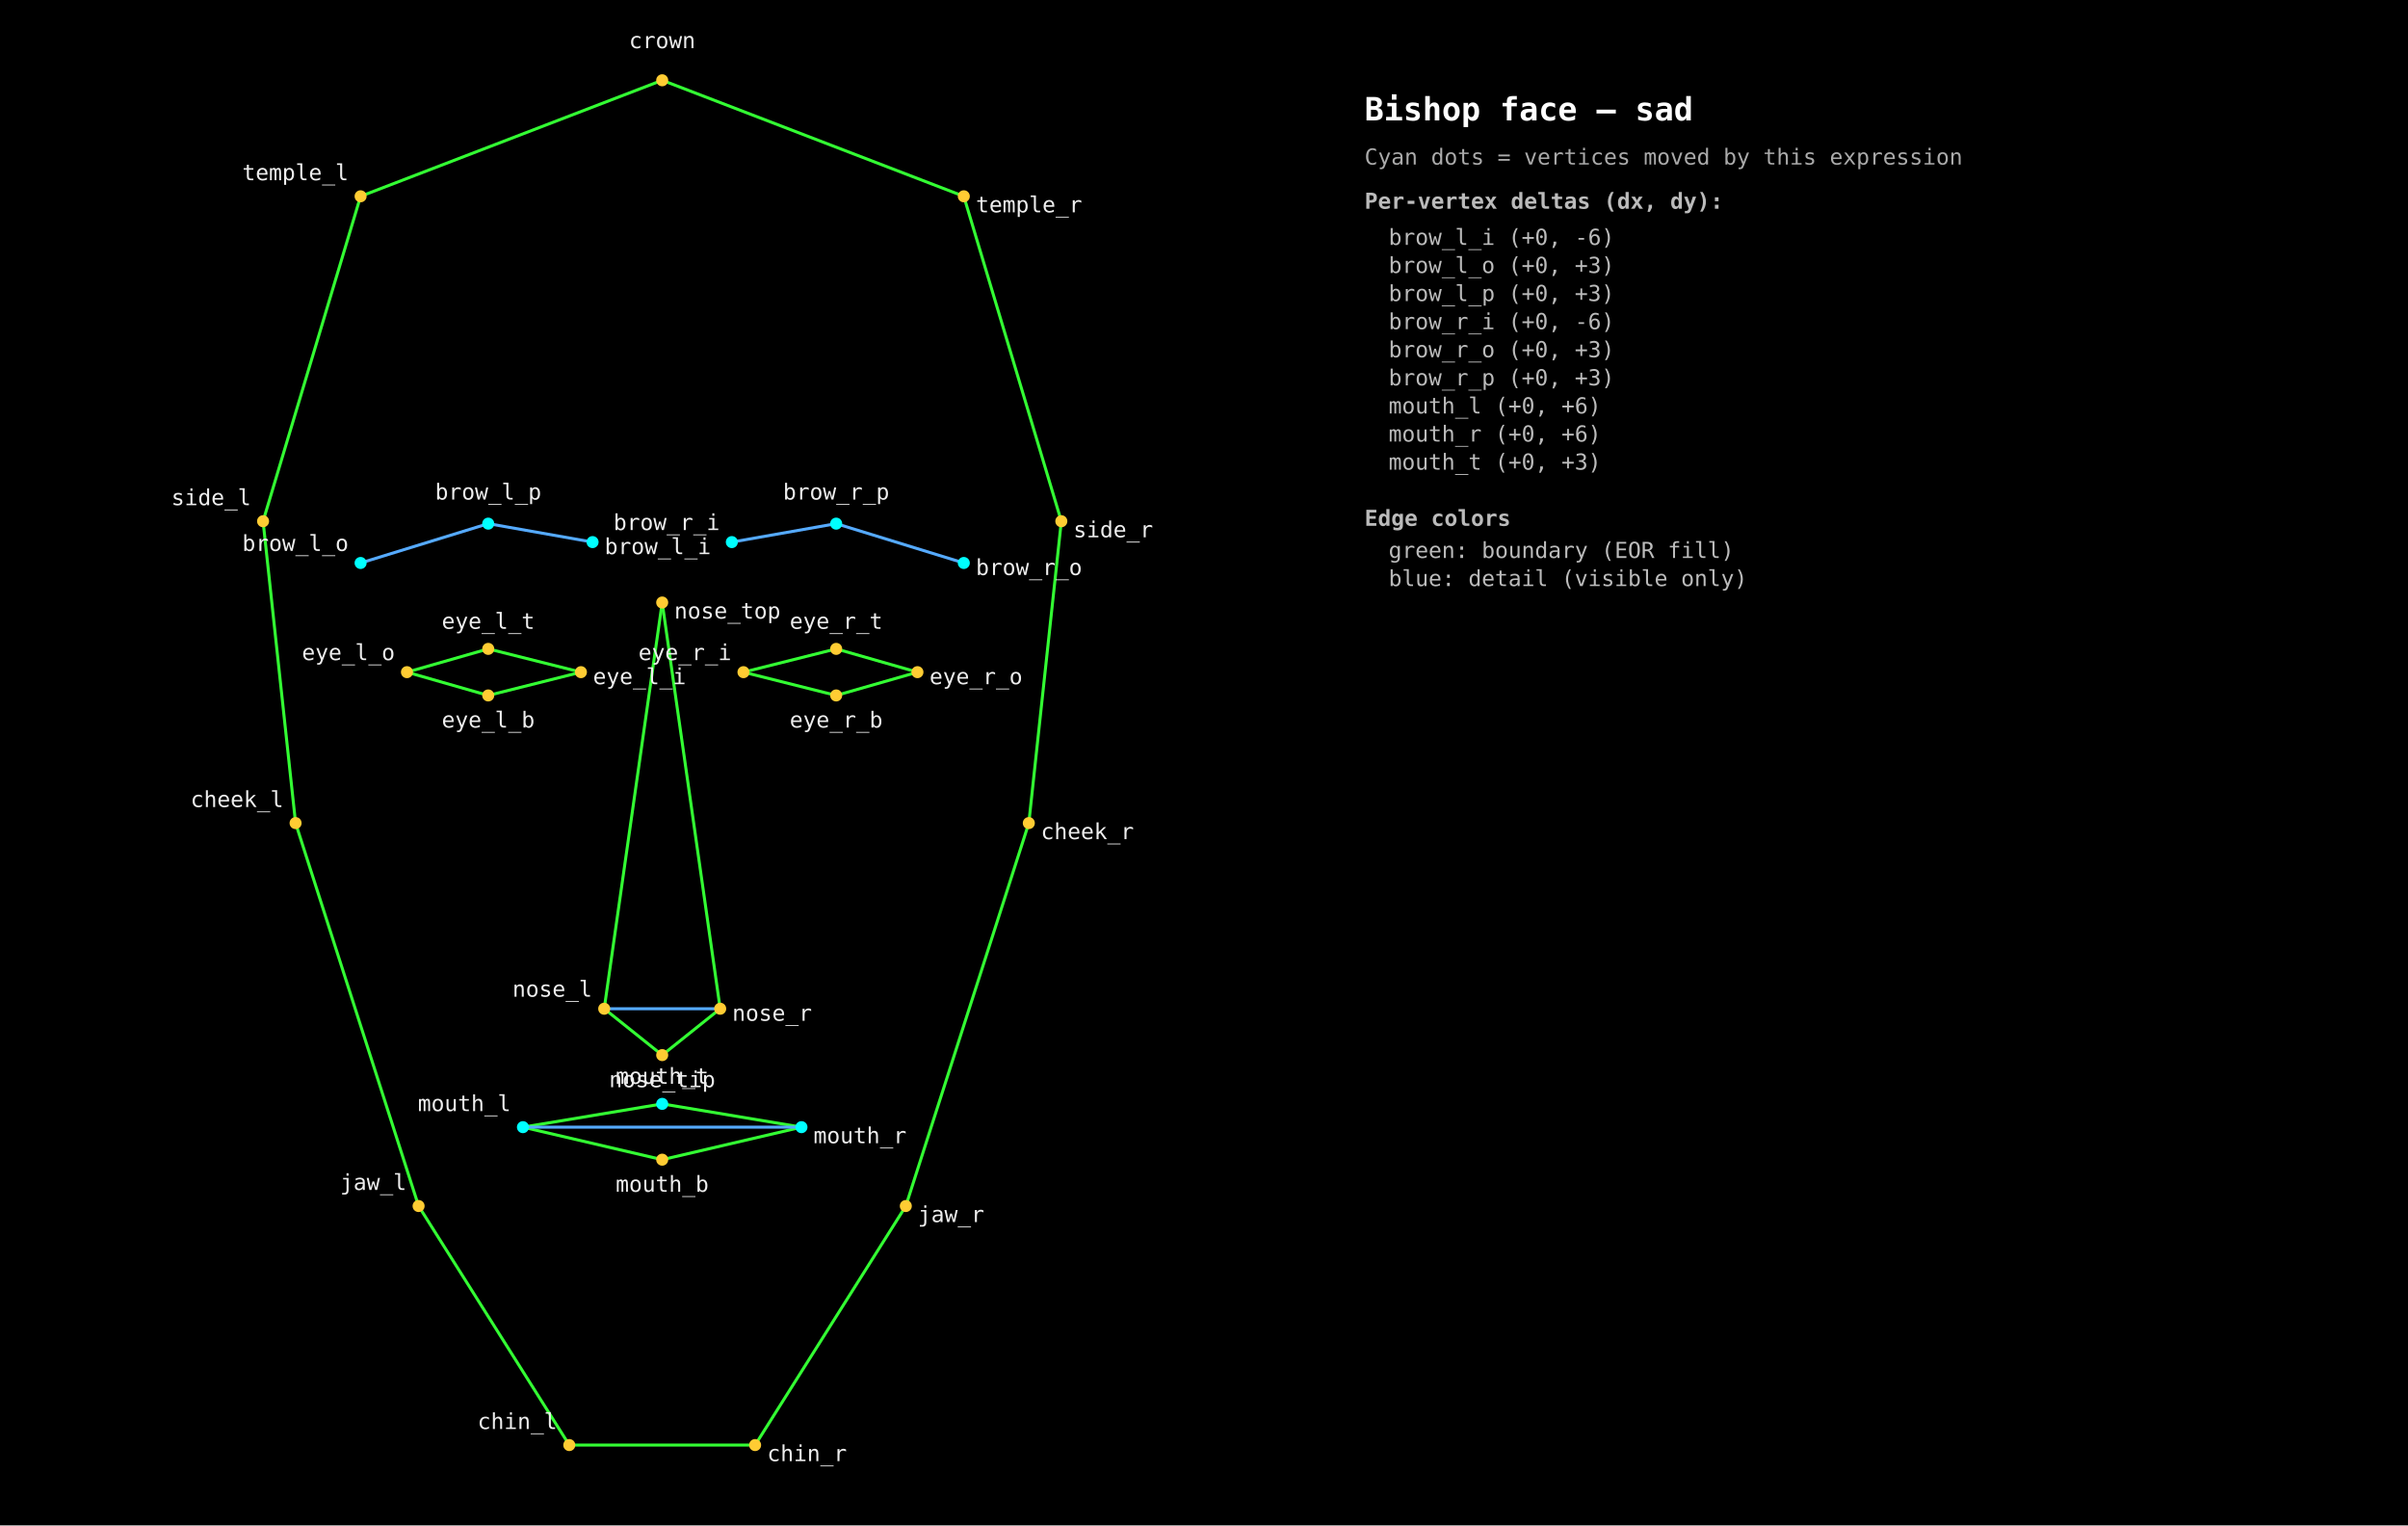
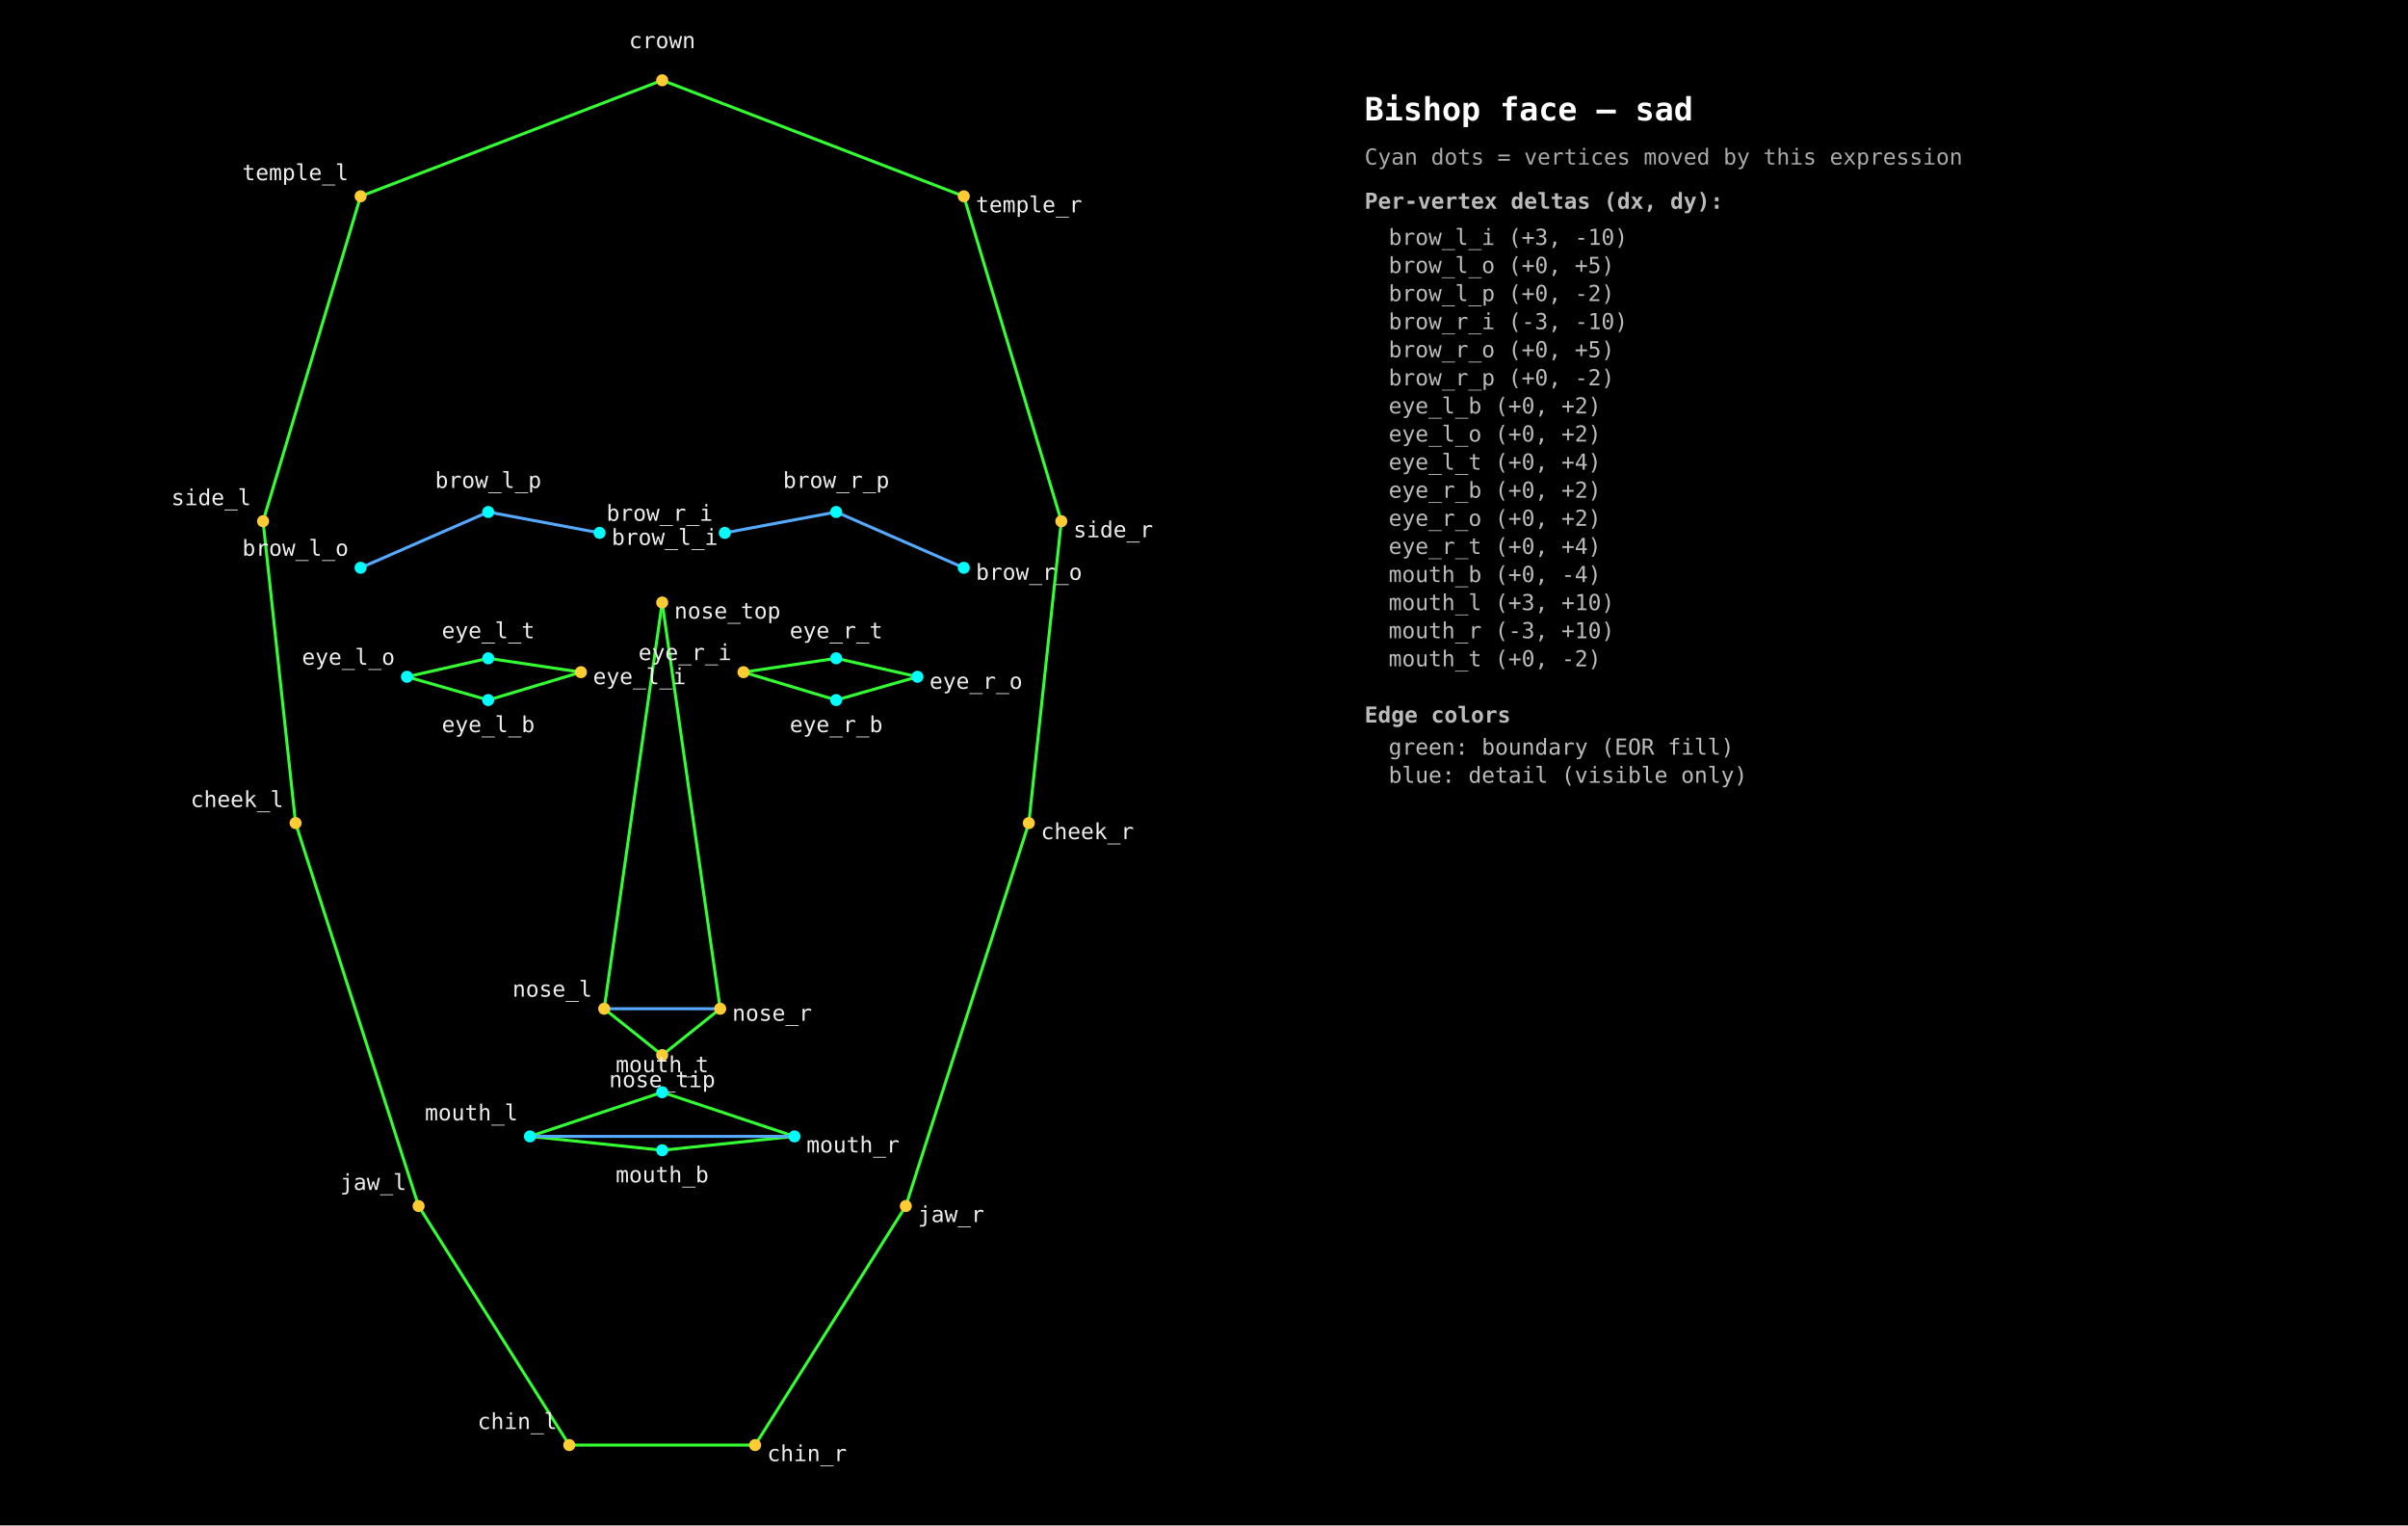
<svg xmlns="http://www.w3.org/2000/svg" width="1200" height="760" viewBox="0 0 1200 760">
  <rect width="100%" height="100%" fill="#000" />
  <style>.bnd{stroke:#3f3;stroke-width:1.5;fill:none}.det{stroke:#5af;stroke-width:1.5;fill:none}.vert{fill:#fc3;stroke:none}.lbl{fill:#eee;font-family:monospace;font-size:11px}.title{fill:#fff;font-family:monospace;font-size:16px;font-weight:bold}.subtitle{fill:#aaa;font-family:monospace;font-size:11px}.legend{fill:#bbb;font-family:monospace;font-size:11px}</style>
  <line class="bnd" x1="330.0" y1="40.0" x2="179.7" y2="97.8" />
  <line class="bnd" x1="179.7" y1="97.8" x2="131.1" y2="259.7" />
  <line class="bnd" x1="131.1" y1="259.7" x2="147.3" y2="410.1" />
  <line class="bnd" x1="147.3" y1="410.1" x2="208.6" y2="600.9" />
  <line class="bnd" x1="208.6" y1="600.9" x2="283.7" y2="720.0" />
  <line class="bnd" x1="283.7" y1="720.0" x2="376.3" y2="720.0" />
  <line class="bnd" x1="376.3" y1="720.0" x2="451.4" y2="600.9" />
  <line class="bnd" x1="451.4" y1="600.9" x2="512.7" y2="410.1" />
  <line class="bnd" x1="512.7" y1="410.1" x2="528.9" y2="259.7" />
  <line class="bnd" x1="528.9" y1="259.7" x2="480.3" y2="97.8" />
  <line class="bnd" x1="480.3" y1="97.8" x2="330.0" y2="40.0" />
-   <line class="det" x1="179.7" y1="280.5" x2="243.3" y2="260.9" />
-   <line class="det" x1="243.3" y1="260.9" x2="295.3" y2="270.1" />
-   <line class="det" x1="364.7" y1="270.1" x2="416.7" y2="260.9" />
-   <line class="det" x1="416.7" y1="260.9" x2="480.3" y2="280.5" />
-   <line class="bnd" x1="202.8" y1="334.9" x2="243.3" y2="323.3" />
-   <line class="bnd" x1="243.3" y1="323.3" x2="289.5" y2="334.9" />
-   <line class="bnd" x1="289.5" y1="334.9" x2="243.3" y2="346.5" />
-   <line class="bnd" x1="243.3" y1="346.5" x2="202.8" y2="334.9" />
-   <line class="bnd" x1="370.5" y1="334.9" x2="416.7" y2="323.3" />
-   <line class="bnd" x1="416.7" y1="323.3" x2="457.2" y2="334.9" />
-   <line class="bnd" x1="457.2" y1="334.9" x2="416.7" y2="346.5" />
-   <line class="bnd" x1="416.7" y1="346.5" x2="370.5" y2="334.9" />
+   <line class="det" x1="179.7" y1="282.9" x2="243.3" y2="255.1" />
+   <line class="det" x1="243.3" y1="255.1" x2="298.8" y2="265.5" />
+   <line class="det" x1="361.2" y1="265.5" x2="416.7" y2="255.1" />
+   <line class="det" x1="416.7" y1="255.1" x2="480.3" y2="282.9" />
+   <line class="bnd" x1="202.8" y1="337.2" x2="243.3" y2="328.0" />
+   <line class="bnd" x1="243.3" y1="328.0" x2="289.5" y2="334.9" />
+   <line class="bnd" x1="289.5" y1="334.9" x2="243.3" y2="348.8" />
+   <line class="bnd" x1="243.3" y1="348.8" x2="202.8" y2="337.2" />
+   <line class="bnd" x1="370.5" y1="334.9" x2="416.7" y2="328.0" />
+   <line class="bnd" x1="416.7" y1="328.0" x2="457.2" y2="337.2" />
+   <line class="bnd" x1="457.2" y1="337.2" x2="416.7" y2="348.8" />
+   <line class="bnd" x1="416.7" y1="348.8" x2="370.5" y2="334.9" />
  <line class="bnd" x1="330.0" y1="300.2" x2="301.1" y2="502.6" />
  <line class="bnd" x1="330.0" y1="300.2" x2="358.9" y2="502.6" />
  <line class="bnd" x1="301.1" y1="502.6" x2="330.0" y2="525.7" />
  <line class="bnd" x1="358.9" y1="502.6" x2="330.0" y2="525.7" />
  <line class="det" x1="301.1" y1="502.6" x2="358.9" y2="502.6" />
-   <line class="bnd" x1="260.6" y1="561.6" x2="330.0" y2="550.0" />
-   <line class="bnd" x1="330.0" y1="550.0" x2="399.4" y2="561.6" />
-   <line class="bnd" x1="399.4" y1="561.6" x2="330.0" y2="577.8" />
-   <line class="bnd" x1="330.0" y1="577.8" x2="260.6" y2="561.6" />
-   <line class="det" x1="260.6" y1="561.6" x2="399.4" y2="561.6" />
+   <line class="bnd" x1="264.1" y1="566.2" x2="330.0" y2="544.2" />
+   <line class="bnd" x1="330.0" y1="544.2" x2="395.9" y2="566.2" />
+   <line class="bnd" x1="395.9" y1="566.2" x2="330.0" y2="573.1" />
+   <line class="bnd" x1="330.0" y1="573.1" x2="264.1" y2="566.2" />
+   <line class="det" x1="264.1" y1="566.2" x2="395.9" y2="566.2" />
  <circle cx="330.0" cy="40.0" r="3" fill="#fc3" />
  <text class="lbl" x="330.0" y="24.0" text-anchor="middle">crown</text>
  <circle cx="179.7" cy="97.8" r="3" fill="#fc3" />
  <text class="lbl" x="173.7" y="89.8" text-anchor="end">temple_l</text>
  <circle cx="480.3" cy="97.8" r="3" fill="#fc3" />
  <text class="lbl" x="486.3" y="105.8" text-anchor="start">temple_r</text>
  <circle cx="131.1" cy="259.7" r="3" fill="#fc3" />
  <text class="lbl" x="125.1" y="251.7" text-anchor="end">side_l</text>
  <circle cx="528.9" cy="259.7" r="3" fill="#fc3" />
  <text class="lbl" x="534.9" y="267.7" text-anchor="start">side_r</text>
  <circle cx="147.3" cy="410.1" r="3" fill="#fc3" />
  <text class="lbl" x="141.3" y="402.1" text-anchor="end">cheek_l</text>
  <circle cx="512.7" cy="410.1" r="3" fill="#fc3" />
  <text class="lbl" x="518.7" y="418.1" text-anchor="start">cheek_r</text>
  <circle cx="208.6" cy="600.9" r="3" fill="#fc3" />
  <text class="lbl" x="202.6" y="592.9" text-anchor="end">jaw_l</text>
  <circle cx="451.4" cy="600.9" r="3" fill="#fc3" />
  <text class="lbl" x="457.4" y="608.9" text-anchor="start">jaw_r</text>
  <circle cx="283.7" cy="720.0" r="3" fill="#fc3" />
  <text class="lbl" x="277.7" y="712.0" text-anchor="end">chin_l</text>
  <circle cx="376.3" cy="720.0" r="3" fill="#fc3" />
  <text class="lbl" x="382.3" y="728.0" text-anchor="start">chin_r</text>
-   <circle cx="179.7" cy="280.5" r="3" fill="#0ff" />
-   <text class="lbl" x="173.7" y="274.5" text-anchor="end">brow_l_o</text>
-   <circle cx="243.3" cy="260.9" r="3" fill="#0ff" />
-   <text class="lbl" x="243.3" y="248.9" text-anchor="middle">brow_l_p</text>
-   <circle cx="295.3" cy="270.1" r="3" fill="#0ff" />
-   <text class="lbl" x="301.3" y="276.1" text-anchor="start">brow_l_i</text>
-   <circle cx="364.7" cy="270.1" r="3" fill="#0ff" />
-   <text class="lbl" x="358.7" y="264.1" text-anchor="end">brow_r_i</text>
-   <circle cx="416.7" cy="260.9" r="3" fill="#0ff" />
-   <text class="lbl" x="416.7" y="248.9" text-anchor="middle">brow_r_p</text>
-   <circle cx="480.3" cy="280.5" r="3" fill="#0ff" />
-   <text class="lbl" x="486.3" y="286.5" text-anchor="start">brow_r_o</text>
-   <circle cx="202.8" cy="334.9" r="3" fill="#fc3" />
-   <text class="lbl" x="196.8" y="328.9" text-anchor="end">eye_l_o</text>
-   <circle cx="243.3" cy="323.3" r="3" fill="#fc3" />
-   <text class="lbl" x="243.3" y="313.3" text-anchor="middle">eye_l_t</text>
+   <circle cx="179.7" cy="282.9" r="3" fill="#0ff" />
+   <text class="lbl" x="173.7" y="276.9" text-anchor="end">brow_l_o</text>
+   <circle cx="243.3" cy="255.1" r="3" fill="#0ff" />
+   <text class="lbl" x="243.3" y="243.1" text-anchor="middle">brow_l_p</text>
+   <circle cx="298.8" cy="265.5" r="3" fill="#0ff" />
+   <text class="lbl" x="304.8" y="271.5" text-anchor="start">brow_l_i</text>
+   <circle cx="361.2" cy="265.5" r="3" fill="#0ff" />
+   <text class="lbl" x="355.2" y="259.5" text-anchor="end">brow_r_i</text>
+   <circle cx="416.7" cy="255.1" r="3" fill="#0ff" />
+   <text class="lbl" x="416.7" y="243.1" text-anchor="middle">brow_r_p</text>
+   <circle cx="480.3" cy="282.9" r="3" fill="#0ff" />
+   <text class="lbl" x="486.3" y="288.9" text-anchor="start">brow_r_o</text>
+   <circle cx="202.8" cy="337.2" r="3" fill="#0ff" />
+   <text class="lbl" x="196.8" y="331.2" text-anchor="end">eye_l_o</text>
+   <circle cx="243.3" cy="328.0" r="3" fill="#0ff" />
+   <text class="lbl" x="243.3" y="318.0" text-anchor="middle">eye_l_t</text>
  <circle cx="289.5" cy="334.9" r="3" fill="#fc3" />
  <text class="lbl" x="295.5" y="340.9" text-anchor="start">eye_l_i</text>
-   <circle cx="243.3" cy="346.5" r="3" fill="#fc3" />
-   <text class="lbl" x="243.3" y="362.5" text-anchor="middle">eye_l_b</text>
+   <circle cx="243.3" cy="348.8" r="3" fill="#0ff" />
+   <text class="lbl" x="243.3" y="364.8" text-anchor="middle">eye_l_b</text>
  <circle cx="370.5" cy="334.9" r="3" fill="#fc3" />
  <text class="lbl" x="364.5" y="328.9" text-anchor="end">eye_r_i</text>
-   <circle cx="416.7" cy="323.3" r="3" fill="#fc3" />
-   <text class="lbl" x="416.7" y="313.3" text-anchor="middle">eye_r_t</text>
-   <circle cx="457.2" cy="334.9" r="3" fill="#fc3" />
-   <text class="lbl" x="463.2" y="340.9" text-anchor="start">eye_r_o</text>
-   <circle cx="416.7" cy="346.5" r="3" fill="#fc3" />
-   <text class="lbl" x="416.7" y="362.5" text-anchor="middle">eye_r_b</text>
+   <circle cx="416.7" cy="328.0" r="3" fill="#0ff" />
+   <text class="lbl" x="416.7" y="318.0" text-anchor="middle">eye_r_t</text>
+   <circle cx="457.2" cy="337.2" r="3" fill="#0ff" />
+   <text class="lbl" x="463.2" y="343.2" text-anchor="start">eye_r_o</text>
+   <circle cx="416.7" cy="348.8" r="3" fill="#0ff" />
+   <text class="lbl" x="416.7" y="364.8" text-anchor="middle">eye_r_b</text>
  <circle cx="330.0" cy="300.2" r="3" fill="#fc3" />
  <text class="lbl" x="336.0" y="308.2" text-anchor="start">nose_top</text>
  <circle cx="301.1" cy="502.6" r="3" fill="#fc3" />
  <text class="lbl" x="295.1" y="496.6" text-anchor="end">nose_l</text>
  <circle cx="358.9" cy="502.6" r="3" fill="#fc3" />
  <text class="lbl" x="364.9" y="508.6" text-anchor="start">nose_r</text>
  <circle cx="330.0" cy="525.7" r="3" fill="#fc3" />
  <text class="lbl" x="330.0" y="541.7" text-anchor="middle">nose_tip</text>
-   <circle cx="260.6" cy="561.6" r="3" fill="#0ff" />
-   <text class="lbl" x="254.6" y="553.6" text-anchor="end">mouth_l</text>
-   <circle cx="330.0" cy="550.0" r="3" fill="#0ff" />
-   <text class="lbl" x="330.0" y="540.0" text-anchor="middle">mouth_t</text>
-   <circle cx="399.4" cy="561.6" r="3" fill="#0ff" />
-   <text class="lbl" x="405.4" y="569.6" text-anchor="start">mouth_r</text>
-   <circle cx="330.0" cy="577.8" r="3" fill="#fc3" />
-   <text class="lbl" x="330.0" y="593.8" text-anchor="middle">mouth_b</text>
+   <circle cx="264.1" cy="566.2" r="3" fill="#0ff" />
+   <text class="lbl" x="258.1" y="558.2" text-anchor="end">mouth_l</text>
+   <circle cx="330.0" cy="544.2" r="3" fill="#0ff" />
+   <text class="lbl" x="330.0" y="534.2" text-anchor="middle">mouth_t</text>
+   <circle cx="395.9" cy="566.2" r="3" fill="#0ff" />
+   <text class="lbl" x="401.9" y="574.2" text-anchor="start">mouth_r</text>
+   <circle cx="330.0" cy="573.1" r="3" fill="#0ff" />
+   <text class="lbl" x="330.0" y="589.1" text-anchor="middle">mouth_b</text>
  <text class="title" x="680" y="60">Bishop face — sad</text>
  <text class="subtitle" x="680" y="82">Cyan dots = vertices moved by this expression</text>
  <text class="legend" x="680" y="104" style="font-weight:bold">Per-vertex deltas (dx, dy):</text>
-   <text class="legend" x="692" y="122">brow_l_i   (+0, -6)</text>
-   <text class="legend" x="692" y="136">brow_l_o   (+0, +3)</text>
-   <text class="legend" x="692" y="150">brow_l_p   (+0, +3)</text>
-   <text class="legend" x="692" y="164">brow_r_i   (+0, -6)</text>
-   <text class="legend" x="692" y="178">brow_r_o   (+0, +3)</text>
-   <text class="legend" x="692" y="192">brow_r_p   (+0, +3)</text>
-   <text class="legend" x="692" y="206">mouth_l    (+0, +6)</text>
-   <text class="legend" x="692" y="220">mouth_r    (+0, +6)</text>
-   <text class="legend" x="692" y="234">mouth_t    (+0, +3)</text>
-   <text class="legend" x="680" y="262" style="font-weight:bold">Edge colors</text>
-   <text class="legend" x="692" y="278" fill="#3f3">green: boundary (EOR fill)</text>
-   <text class="legend" x="692" y="292" fill="#5af">blue:  detail (visible only)</text>
+   <text class="legend" x="692" y="122">brow_l_i   (+3, -10)</text>
+   <text class="legend" x="692" y="136">brow_l_o   (+0, +5)</text>
+   <text class="legend" x="692" y="150">brow_l_p   (+0, -2)</text>
+   <text class="legend" x="692" y="164">brow_r_i   (-3, -10)</text>
+   <text class="legend" x="692" y="178">brow_r_o   (+0, +5)</text>
+   <text class="legend" x="692" y="192">brow_r_p   (+0, -2)</text>
+   <text class="legend" x="692" y="206">eye_l_b    (+0, +2)</text>
+   <text class="legend" x="692" y="220">eye_l_o    (+0, +2)</text>
+   <text class="legend" x="692" y="234">eye_l_t    (+0, +4)</text>
+   <text class="legend" x="692" y="248">eye_r_b    (+0, +2)</text>
+   <text class="legend" x="692" y="262">eye_r_o    (+0, +2)</text>
+   <text class="legend" x="692" y="276">eye_r_t    (+0, +4)</text>
+   <text class="legend" x="692" y="290">mouth_b    (+0, -4)</text>
+   <text class="legend" x="692" y="304">mouth_l    (+3, +10)</text>
+   <text class="legend" x="692" y="318">mouth_r    (-3, +10)</text>
+   <text class="legend" x="692" y="332">mouth_t    (+0, -2)</text>
+   <text class="legend" x="680" y="360" style="font-weight:bold">Edge colors</text>
+   <text class="legend" x="692" y="376" fill="#3f3">green: boundary (EOR fill)</text>
+   <text class="legend" x="692" y="390" fill="#5af">blue:  detail (visible only)</text>
</svg>
